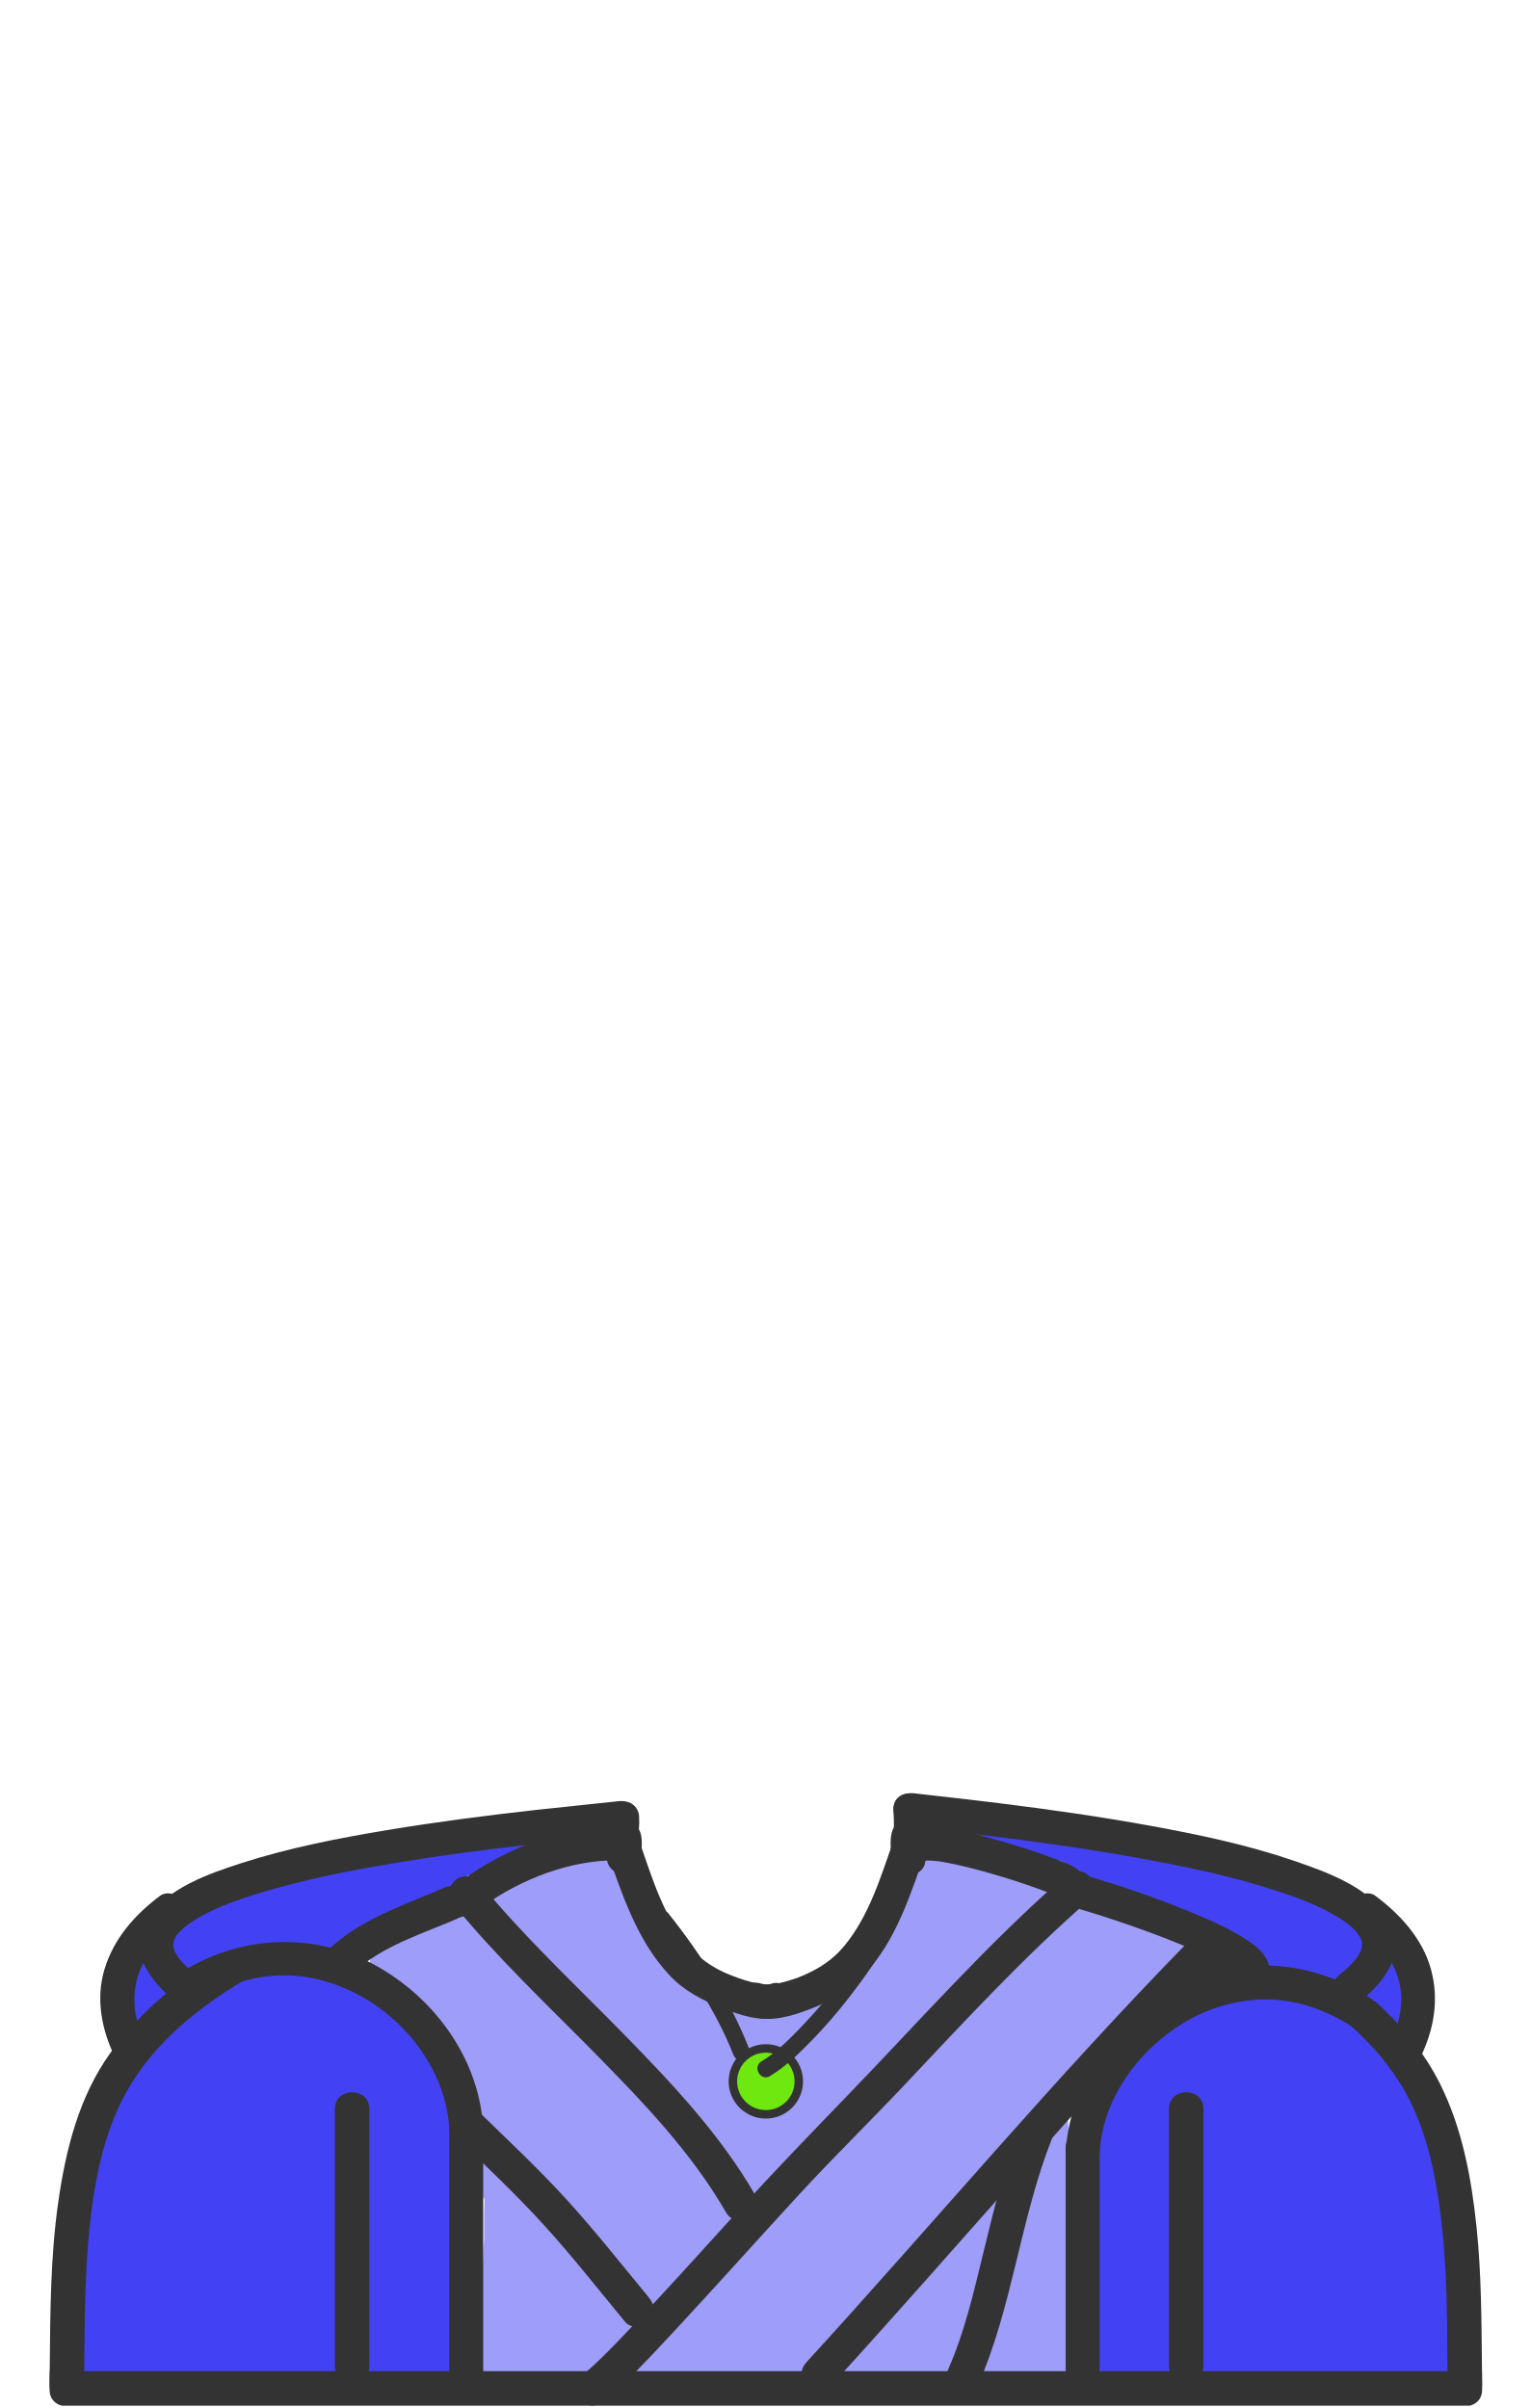
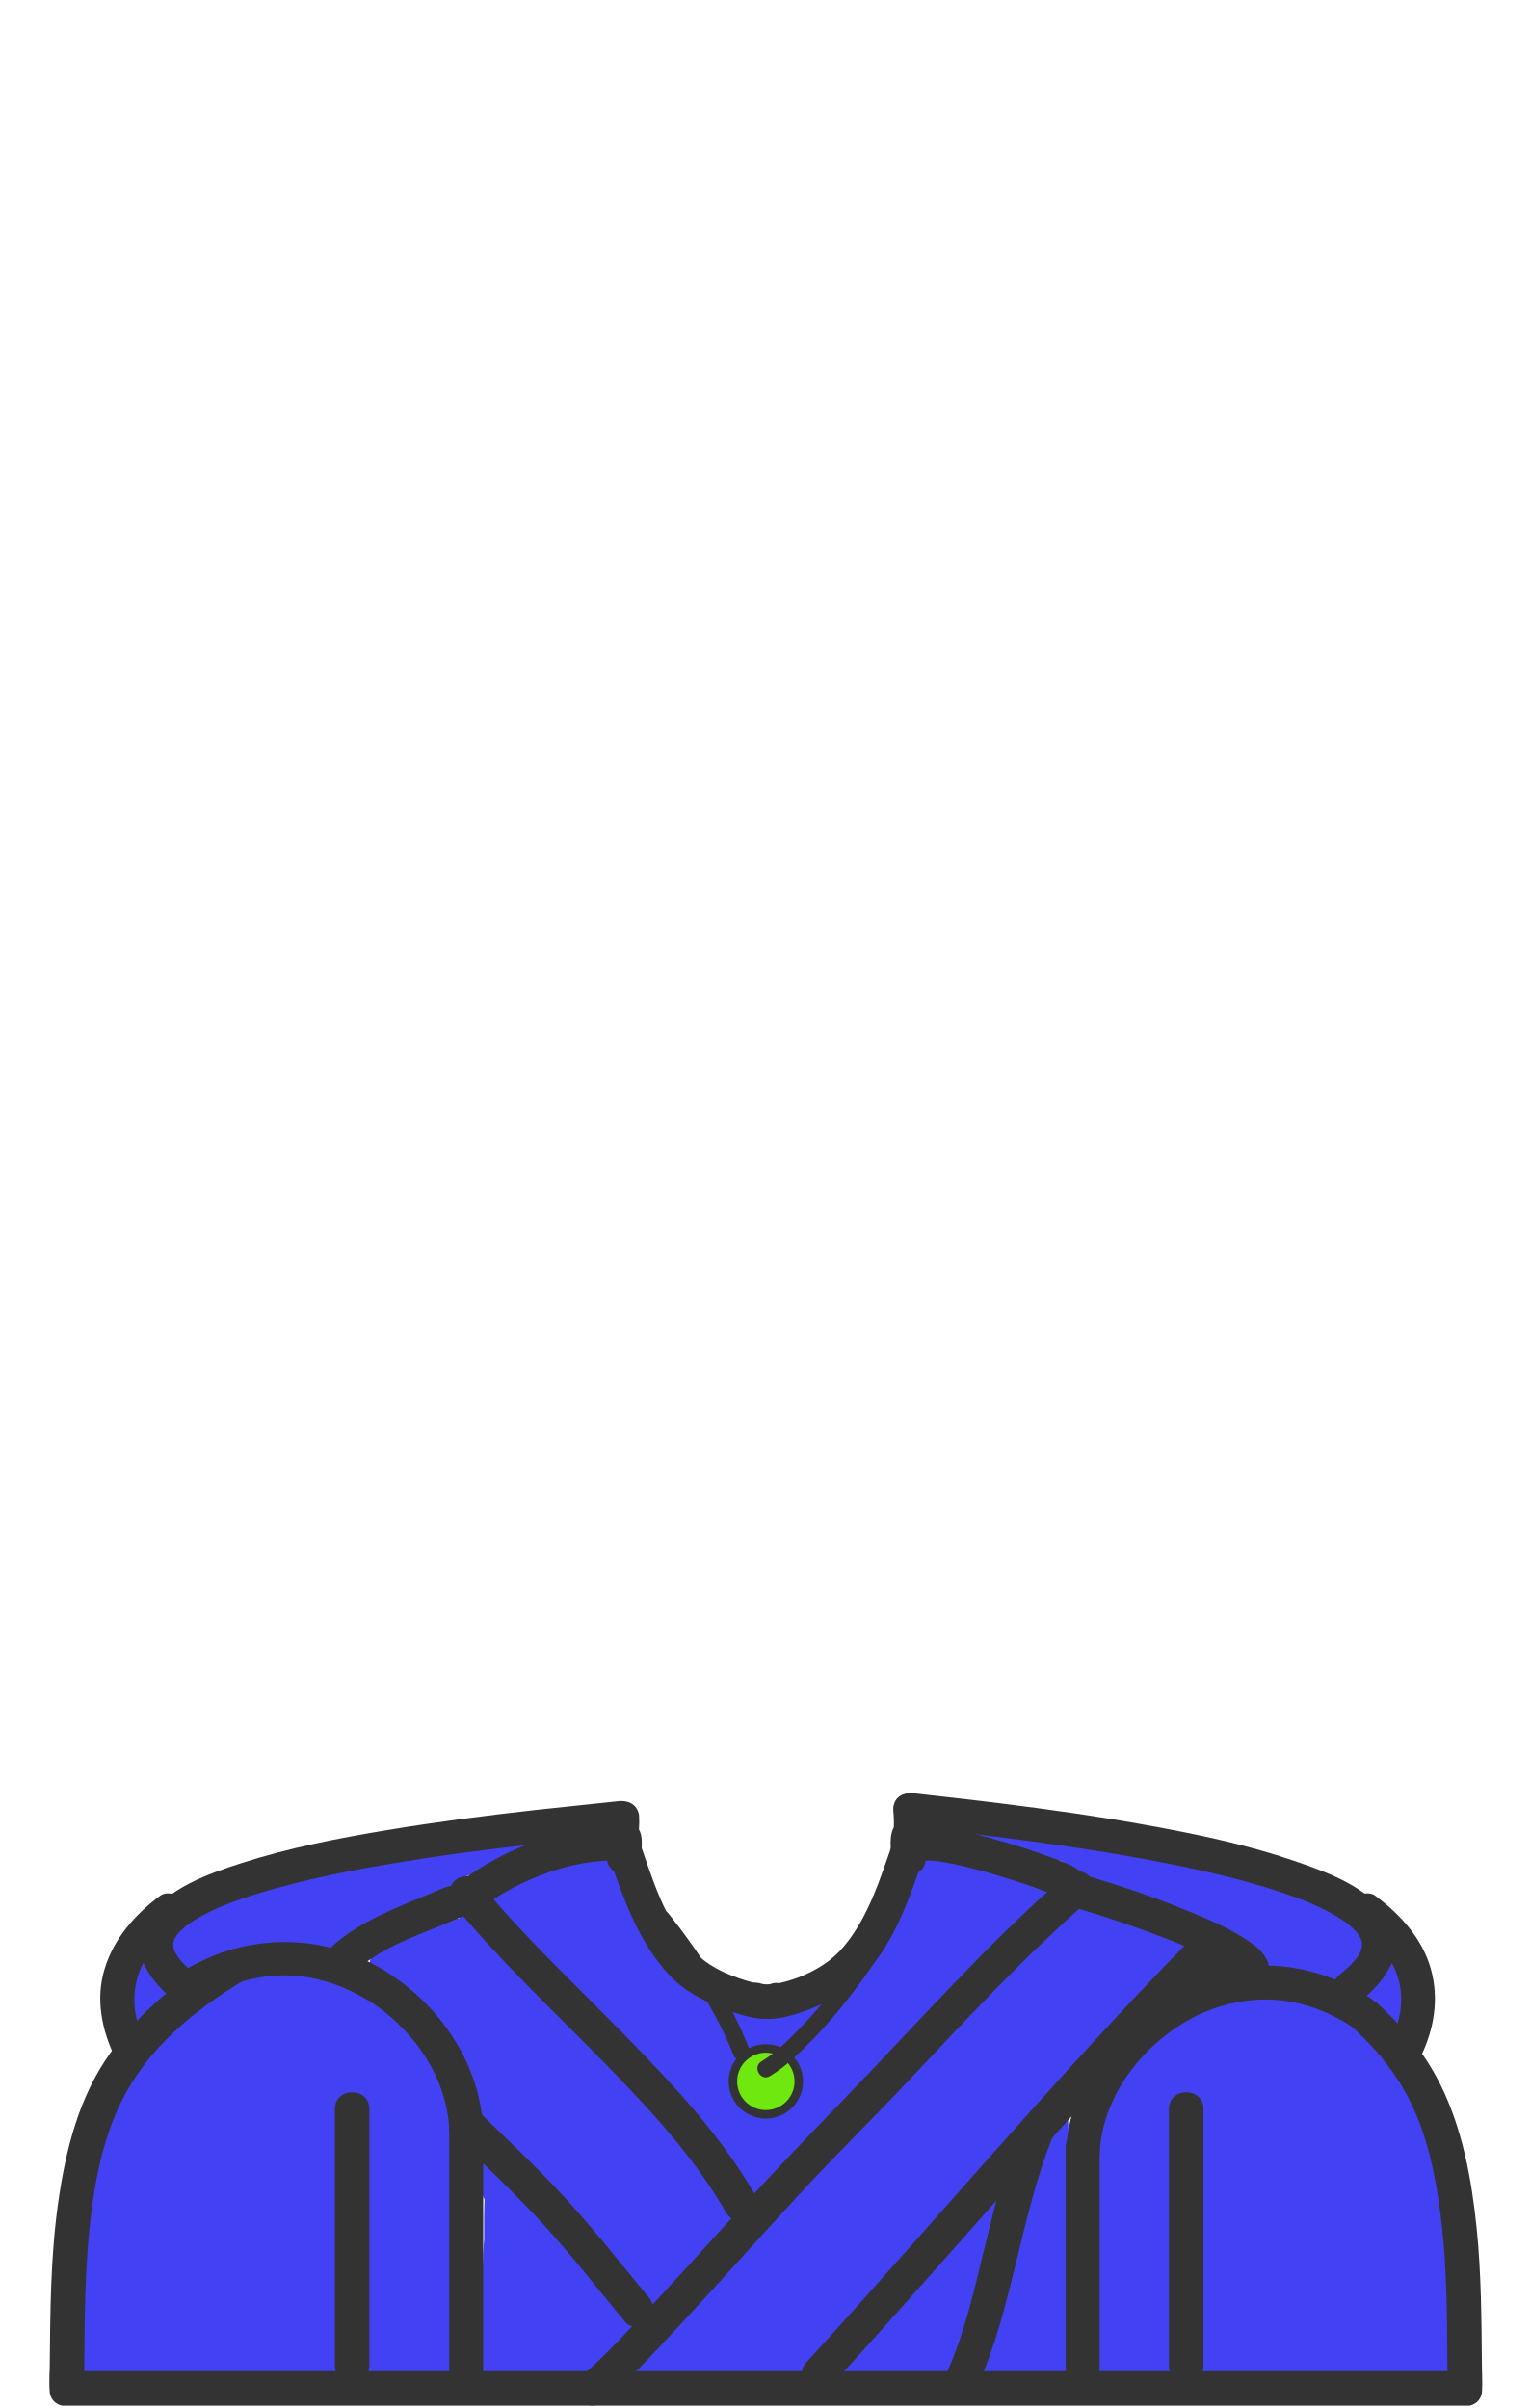
<svg xmlns="http://www.w3.org/2000/svg" width="901" height="1418">
  <g transform="translate(1 1)" fill="none" fill-rule="evenodd">
-     <path d="M727.177 1146.814c-8.388-5.563-19.503-6.301-29.589-6.733-19.257-10.056-36.456-24.519-57.657-30.029-11.75-3.056-22.86-5.607-33.858-10.923-11.557-5.585-22.83-11.168-35.729-12.624-5.258-.593-9.713 4.57-10.12 9.443-.373.014-.748.009-1.12.027-3.493-4.837-10.938-7.183-15.585-1.754-12.613 14.738-27.611 28.669-35.451 46.755-1.331 3.073-1.735 6.283-.544 9.155a211.523 211.523 0 0 0-2.127 4.129c-2.795 2.804-5.594 5.604-8.444 8.358a171.628 171.628 0 0 1-6.758 6.198 8.94 8.94 0 0 0-3.215-.441c-1.314-1.785-3.167-3.146-5.366-3.623-11.857-2.569-25.915 3.394-35.255 12.714-12.672-4.987-25.789-8.533-39.347-6.855a42.673 42.673 0 0 1-3.16-2.361 125.865 125.865 0 0 1-10.327-9.562c-1.995-2.069-2.798-3.001-4-4.778-.264-.394-.51-.8-.737-1.216.513-5.795-3.889-9.735-8.74-10.589-3.208-6.863-6.434-13.68-10.339-20.156-1.681-6.092-3.577-12.11-6.456-17.653.515-1.235.734-2.65.526-4.245a39.973 39.973 0 0 0-.449-2.689l.086-.012c-.642-3.79-.8-7.699-1.354-11.513-.639-4.396-5.706-7.459-9.796-7.459a9.706 9.706 0 0 0-6.415 2.366c-3.844-.188-7.884.716-11.55 1.891-1.814.354-3.483 1.037-5.096 1.852-6.396 2.537-12.538 5.688-18.731 8.667-1.446.695-2.9 1.37-4.363 2.03l-.522.237-.354.144a57.57 57.57 0 0 1-2.346.88c-3.682-4.434-10.455-6.307-14.696-.868a94.685 94.685 0 0 0-1.57 2.07.077.077 0 0 1-.019-.014l-.157.256c-3.188 4.345-5.975 8.869-8.541 13.516a64.683 64.683 0 0 0-2.548 4.788c-2.148 4.171-4.171 8.42-6.185 12.714-5.924-1.108-12.178-1.085-18.073-.75-8.601.49-17.437 1.875-25.191 5.79-3.809 1.923-5.502 6.684-4.811 10.872-1.116 1.252-2.083 2.637-2.814 4.202-2.918 6.259-2.409 13.993 3.203 18.646 3.74 3.101 8.295 4.412 12.938 4.35 9.769 13.54 19.325 27.231 29.537 40.442a510.122 510.122 0 0 0 5.535 7.015c2.027 16.076 4.483 32.092 7.581 48.001 1.719 8.829 3.244 18.537 7.156 26.891-.325 7.715-.286 15.464-.25 23.206-.413 4.901-.713 9.809-.766 14.726-3.851 13.584-4.971 28.218-4.099 41.368.189 2.843 1.386 5.156 3.112 6.84.021 6.295.121 12.593.275 18.896.135 5.534 4.519 10.158 10.159 10.158 5.742 0 9.192-4.246 10.047-9.413.125-.037.246-.088.369-.133.438 2.683 1.967 5.188 4.773 6.804 9.965 5.739 21.207 7.289 32.548 6.431 11.489-.867 22.45-4.484 33.828-5.84 2.237-.262 4.481-.457 6.73-.585a8.76 8.76 0 0 0 2.465 1.019c10.935 2.581 24.374 3.338 36.145.228 2.652.15 5.303.277 7.955.358 15.215 10.04 35.68 4.005 52.327-.38 25.306-1.186 50.394-5.891 75.754-6.529 10.532.977 21.035 1.354 31.443-1.555 2.03 3.944 6.483 6.857 11.729 5.847.491-.095.984-.2 1.479-.308 4.11 2.67 10.238 2.166 13.641-1.514.613.116 1.224.264 1.829.466 4.819 1.617 11.667-1.824 12.497-7.095 6.896-43.838 3.199-88.002 1.04-132.057-.075-1.522-.418-2.86-.952-4.031-.219-7.562-.57-15.12-1.057-22.67 4.928-7.465 9.866-14.914 15.078-22.132 11.578-11.303 23.856-22.296 32.274-36.116 2.094-3.438 1.729-7.922-.579-11.118.117-.122.229-.247.346-.37a11.173 11.173 0 0 0 1.708-2.447c1.869-.323 3.741-.615 5.612-.846 7.063-.869 14.183-1.066 21.302-.909l.098.041c1.723.679 3.534.648 5.237.142 4.585.208 9.163.527 13.718.899 10.782.878 12.886-13.789 5.128-18.933zM370.496 1356.09c-9.731-11.081-19.105-22.464-27.516-34.534a231.06 231.06 0 0 1 9.97 3.659 7.793 7.793 0 0 0 2.271.528c5.835 7.919 11.685 15.826 17.901 23.459a53.821 53.821 0 0 0-2.626 6.888z" fill-opacity=".511" fill="#4242F4" fill-rule="nonzero" />
+     <path d="M727.177 1146.814c-8.388-5.563-19.503-6.301-29.589-6.733-19.257-10.056-36.456-24.519-57.657-30.029-11.75-3.056-22.86-5.607-33.858-10.923-11.557-5.585-22.83-11.168-35.729-12.624-5.258-.593-9.713 4.57-10.12 9.443-.373.014-.748.009-1.12.027-3.493-4.837-10.938-7.183-15.585-1.754-12.613 14.738-27.611 28.669-35.451 46.755-1.331 3.073-1.735 6.283-.544 9.155a211.523 211.523 0 0 0-2.127 4.129c-2.795 2.804-5.594 5.604-8.444 8.358a171.628 171.628 0 0 1-6.758 6.198 8.94 8.94 0 0 0-3.215-.441c-1.314-1.785-3.167-3.146-5.366-3.623-11.857-2.569-25.915 3.394-35.255 12.714-12.672-4.987-25.789-8.533-39.347-6.855a42.673 42.673 0 0 1-3.16-2.361 125.865 125.865 0 0 1-10.327-9.562c-1.995-2.069-2.798-3.001-4-4.778-.264-.394-.51-.8-.737-1.216.513-5.795-3.889-9.735-8.74-10.589-3.208-6.863-6.434-13.68-10.339-20.156-1.681-6.092-3.577-12.11-6.456-17.653.515-1.235.734-2.65.526-4.245a39.973 39.973 0 0 0-.449-2.689l.086-.012c-.642-3.79-.8-7.699-1.354-11.513-.639-4.396-5.706-7.459-9.796-7.459a9.706 9.706 0 0 0-6.415 2.366c-3.844-.188-7.884.716-11.55 1.891-1.814.354-3.483 1.037-5.096 1.852-6.396 2.537-12.538 5.688-18.731 8.667-1.446.695-2.9 1.37-4.363 2.03l-.522.237-.354.144a57.57 57.57 0 0 1-2.346.88c-3.682-4.434-10.455-6.307-14.696-.868a94.685 94.685 0 0 0-1.57 2.07.077.077 0 0 1-.019-.014l-.157.256c-3.188 4.345-5.975 8.869-8.541 13.516a64.683 64.683 0 0 0-2.548 4.788c-2.148 4.171-4.171 8.42-6.185 12.714-5.924-1.108-12.178-1.085-18.073-.75-8.601.49-17.437 1.875-25.191 5.79-3.809 1.923-5.502 6.684-4.811 10.872-1.116 1.252-2.083 2.637-2.814 4.202-2.918 6.259-2.409 13.993 3.203 18.646 3.74 3.101 8.295 4.412 12.938 4.35 9.769 13.54 19.325 27.231 29.537 40.442a510.122 510.122 0 0 0 5.535 7.015c2.027 16.076 4.483 32.092 7.581 48.001 1.719 8.829 3.244 18.537 7.156 26.891-.325 7.715-.286 15.464-.25 23.206-.413 4.901-.713 9.809-.766 14.726-3.851 13.584-4.971 28.218-4.099 41.368.189 2.843 1.386 5.156 3.112 6.84.021 6.295.121 12.593.275 18.896.135 5.534 4.519 10.158 10.159 10.158 5.742 0 9.192-4.246 10.047-9.413.125-.037.246-.088.369-.133.438 2.683 1.967 5.188 4.773 6.804 9.965 5.739 21.207 7.289 32.548 6.431 11.489-.867 22.45-4.484 33.828-5.84 2.237-.262 4.481-.457 6.73-.585a8.76 8.76 0 0 0 2.465 1.019c10.935 2.581 24.374 3.338 36.145.228 2.652.15 5.303.277 7.955.358 15.215 10.04 35.68 4.005 52.327-.38 25.306-1.186 50.394-5.891 75.754-6.529 10.532.977 21.035 1.354 31.443-1.555 2.03 3.944 6.483 6.857 11.729 5.847.491-.095.984-.2 1.479-.308 4.11 2.67 10.238 2.166 13.641-1.514.613.116 1.224.264 1.829.466 4.819 1.617 11.667-1.824 12.497-7.095 6.896-43.838 3.199-88.002 1.04-132.057-.075-1.522-.418-2.86-.952-4.031-.219-7.562-.57-15.12-1.057-22.67 4.928-7.465 9.866-14.914 15.078-22.132 11.578-11.303 23.856-22.296 32.274-36.116 2.094-3.438 1.729-7.922-.579-11.118.117-.122.229-.247.346-.37a11.173 11.173 0 0 0 1.708-2.447c1.869-.323 3.741-.615 5.612-.846 7.063-.869 14.183-1.066 21.302-.909l.098.041c1.723.679 3.534.648 5.237.142 4.585.208 9.163.527 13.718.899 10.782.878 12.886-13.789 5.128-18.933zM370.496 1356.09c-9.731-11.081-19.105-22.464-27.516-34.534a231.06 231.06 0 0 1 9.97 3.659 7.793 7.793 0 0 0 2.271.528c5.835 7.919 11.685 15.826 17.901 23.459a53.821 53.821 0 0 0-2.626 6.888z" fill-opacity="1" fill="#4242F4" fill-rule="nonzero" />
    <path d="M370.962 1068.63c-.583.456-1.172.899-1.763 1.341.608.936 1.199 1.729 1.763 2.292 3.557 3.557 4.37-7.051 0-3.633z" fill="#54361F" fill-rule="nonzero" />
    <path d="M852.048 1376.753c.63-1.152 1.347-2.229 2.035-3.38 2.337-3.908 1.769-7.77-.323-10.602 1.658-22.561-.527-45.03-5.618-67.036 3.241-3.143 4.679-8.694 1.878-12.533a286.046 286.046 0 0 1-3.94-5.546c.523-1.236.752-2.649.587-4.225-1.258-11.877-5.37-22.292-10.999-31.928-1.768-6.559-3.445-13.149-5.618-19.537-1.828-5.368-7.436-7.658-12.25-6.932a37.572 37.572 0 0 0-1.876-1.614 11.856 11.856 0 0 0-2.252-1.413c-3.611-4.293-7.234-8.575-10.72-12.925-.112-.181-.211-.367-.34-.538a54.333 54.333 0 0 0-2.352-2.88 190.848 190.848 0 0 1-4.421-5.924c-1.933-2.706-4.6-4.6-7.695-4.968-7.048-5.023-15.161-8.94-23.155-10.457.041-.37.067-.743.067-1.122-.003-4.454-.181-8.965-.979-13.23a1406.338 1406.338 0 0 0 15.152 7.104c1.704.786 3.48 1.239 5.22 1.272a130.913 130.913 0 0 1 4.438 3.536c2.112 1.759 4.154 3.6 6.12 5.52.206.757.493 1.52.896 2.281 3.05 5.779 7.181 10.949 11.747 15.602 5.727 5.837 17.064 1.574 17.638-5.938 6.193-1.092 10.236-8.445 7.122-15.177a65.191 65.191 0 0 0-.992-2.021c.129-2.533-.64-5.186-2.627-7.484-1.537-1.775-3.271-3.326-5.115-4.742a118.816 118.816 0 0 0-4.366-5.417c-.176-.2-.36-.393-.55-.579.683-4.04-1.413-7.943-4.894-10.492-19.795-14.508-36.489-33.924-60.252-41.851a147.947 147.947 0 0 0-7.771-3.519c-4.226-1.766-8.546-3.264-12.832-4.842a32.302 32.302 0 0 1-5.679 1.116c-11.654 1.234-24.086-2.066-35.177-6.813-6.53 2.864-14.325 2.584-21.098-.993a113.423 113.423 0 0 0-4.495-2.248c-.939-.351-3.873-1.536-4.539-1.764-3.927-1.337-7.895-2.548-11.919-3.56-8.627-2.17-17.427-4.073-26.22-5.443-13.393-2.087-26.313-6.133-39.345-9.745-5.306 3.249-11.992 4.31-18.655 3.079-7.92-1.464-15.413-4.537-23.333-6-2.789-.516-5.293-1.671-7.469-3.274-.905 1.429-1.442 3.092-1.598 4.8-.255.332-.49.672-.7 1.027-2.336 3.99-1.542 6.761 1.433 10.126 1.013 1.456 1.99 2.931 3.204 4.249 3.679 3.992 9.781 3.663 13.765.505 1.162-.734 2.396-1.348 3.626-1.965a8.029 8.029 0 0 0 1.285-.817c11.611 3.435 22.861 8.047 34.51 11.406 2.575 1.516 5.293 2.778 8.188 3.98 2.077.863 4.301.645 6.305-.23 6.102 1.774 12.331 3.034 18.573 4.252a185.471 185.471 0 0 1 14.021 8.011c10.166 6.43 21.994 10.181 33.155 14.467 11.288 4.336 21.963 9.722 33.564 13.3 3.471 1.07 6.96 2.074 10.45 3.072.355.219.719.447 1.073.664 7.444 4.533 15.046 8.791 22.75 12.86-1.356 3.555-.999 7.783 2.116 10.86-.009.845.07 1.69.234 2.519.4 2.004.819 3.996 1.289 5.973-.087-.055-.164-.124-.252-.175-5.089-2.981-10.708-.866-13.898 3.646-.717 1.013-1.445 2.153-2.206 3.322-11.427-4.696-24.087 1.276-33.862 8.503-2.522-3.021-6.75-5.112-10.687-3.626-22.269 8.406-29.199 35.861-33.358 56.88-6.057 30.599-12.386 61.919-6.923 93.101.445 2.548 1.848 4.414 3.709 5.625-4.838 10.18-4.102 22.342-2.887 33.255.79 7.076 2.147 14.016 3.117 20.975-3.715 6.864-.609 14.715 2.504 21.134 3.999 8.249 15.066 5.493 18.131-1.558 3.634.802 7.664-.25 10.154-3.44 4.844 1.05 9.761 1.592 14.34.186.569-.18 1.123-.403 1.658-.668 1.284.668 2.771 1.054 4.445 1.03 7.666-.104 15.179-1.376 22.667-2.793 4.537-.1 9.068-.316 13.566-.781 6.534 6.084 16.241 8.69 24.729 10.322 9.521 1.832 19.506 2.753 29.104 1.016 5.265-.952 8.243-7.076 7.21-11.971 3.65.412 7.325.704 11.01.882 13.594 3.042 27.452 5.032 40.702.932 5.927-1.834 8.848-8.319 6.692-13.654a10.4 10.4 0 0 0-.183-1.056c1.103-2.554 1.092-5.4-.122-8.093.09-.714.176-1.429.269-2.144.042-.301.071-.529.094-.727zM358.5 1068.5c-7.455.14-14.899.013-22.34-.252-1.417.134-2.834.273-4.247.444-.484.059-.846.101-1.124.133-2.796.408-5.589.833-8.381 1.271-8.115 1.271-16.242 2.509-24.409 3.404l-.644.069-.586.102c-1.794.308-3.587.623-5.375.972-2.98.582-5.954 1.201-8.938 1.763-15.222 2.863-30.26 3.89-45.68 4.695-3.508.183-7.026.297-10.528.587-1.164.097-7.038.98-.934-.044-1.708.286-3.551.49-5.202 1.035-7.337 2.421-13.117 4.899-21.112 5.321-3.135.165-6.142-.438-8.887-1.625a199.777 199.777 0 0 0-11.935 7.986c-1.627-1.026-3.503-1.668-5.388-1.76-9.32-.456-22.271 3.679-29.64 11.396-7.135 3.005-13.743 8.256-19.533 13.375-7.017 2.07-13.664 6.888-19.099 11.744-10.655 1.069-19.298 10.269-24.962 20.171-6.558 11.464-13.497 29.613-8.67 42.862l.07-.03c.279.815.596 1.634.954 2.457 4.587 10.542 22.492 2.945 18.567-7.828-.638-1.753-.719-3.915-.498-6.123.062.006.122.016.184.02 9.133.612 15.945-5.412 20.921-13.334 1.671-.703 3.3-1.52 4.88-2.441-2.886 4.831-5.064 10.009-5.494 15.616-11.161 11.452-20.654 24.594-31.555 36.32-.26.279-.499.564-.722.854-1.385.467-2.749 1.284-4.02 2.533-4.468 4.396-7.787 9.777-10.459 15.54-2.779 1.18-5.06 3.489-5.698 6.552-4.219 20.276-13.342 39.167-16.931 59.6-.351 1.994-.254 3.991.283 5.8-1.525 4.914-2.685 9.962-3.355 15.187-.566 4.403 3.519 8.713 7.458 9.796.794.218 1.557.327 2.297.36-.735 6.348-1.316 12.708-1.366 19.108-.028 3.551.111 7.439.75 11.222a9.044 9.044 0 0 0-1.012 4.213c.077 12.487 1.507 24.966 3.75 37.24.802 4.392 5.581 7.459 9.796 7.459 6.008 0 9.538-4.657 10.159-10.158.061-.537.107-1.074.156-1.608a10.148 10.148 0 0 0 4.599-4.273c.174-.1.34-.21.508-.319 2.227 3.512 5.102 6.563 8.596 7.868 4.139 2.608 9.936 3.501 14.432 3.927 22.103 2.084 43.801-3.389 65.849-3.563 3.604-.028 6.209-1.583 7.828-3.814.105.02.201.049.307.064 20.919 3.198 42.787 1.027 62.985 8.127 2.782.978 5.257.676 7.257-.415 5.954 2.921 14.875.103 15.071-8.456 4.956 1.057 10.516-1.233 11.841-7.027a98.61 98.61 0 0 0 1.183-6.181c1.59-1.797 2.573-4.139 2.567-6.679-.035-13.211-.742-26.396-1.395-39.583 1.981-1.715 3.347-4.143 3.426-7.148.54-20.467-2.669-40.656-4.741-60.955-.354-3.459-1.92-6.579-4.515-8.422-.234-1.99-.471-3.98-.71-5.97.316-.245.621-.5.895-.773 6.692-6.697 3.128-20.387 1.258-28.631-2.129-9.387-5.982-18.535-10.729-26.886-8.271-14.551-21.485-27.824-37.721-32.906-8.987-5.402-18.765-9.391-29.072-10.19-2.259-.176-4.552.77-6.353 2.244l-1.101-.498c10.021-7.243 18.632-17.139 28.416-24.243 3.406-2.473 7.004-4.669 10.823-6.444 3.477-1.616 11.327-.711 16.233-1.484 5.325-.84 9.519-3.196 13.213-7.098.985-1.04 1.892-2.145 2.878-3.182-.282.351.102.13.343-.096.707-.05 1.764-.186 1.919-.175 6.481.383 9.73-4.403 9.787-9.427a58.466 58.466 0 0 1 2.159-1.643 824.207 824.207 0 0 1 17.92-7.409c5.215-.973 10.527-1.429 15.765-2.307 8.345-1.399 16.24-5.213 24.042-8.319 3.805-1.517 7.952-3.209 12.178-4.227 5.438.321 10.879.583 16.345-.557 4.09-.855 6.469-4.166 7.113-7.839.317-.242.956-.747 1.132-.872 2.247-1.573 4.476-3.119 6.665-4.752-.632-.973-1.285-2.103-1.951-3.307a23.97 23.97 0 0 1-8.746 1.836z" fill="#4242F4" fill-rule="nonzero" />
    <circle stroke="#333" stroke-width="5" fill="#6EE80F" fill-rule="nonzero" cx="449.841" cy="1224.663" r="19.397" />
    <path d="M452.314 1221.534c9.372-5.669 17.445-13.632 25.024-21.448 10.226-10.548 19.591-21.947 28.267-33.796 8.179-11.17 15.779-23 21.296-35.731 3.834-8.848 7.591-19.569 4.587-29.221-1.909-6.137-11.564-3.517-9.643 2.658 2.383 7.656-1.537 17.098-4.787 24.232-5.507 12.092-12.98 23.308-20.81 34-7.933 10.834-16.676 21.108-25.981 30.786-6.953 7.231-14.362 14.66-23 19.885-5.508 3.332-.485 11.982 5.047 8.635zm-11.924-15.129c-11.24-28.979-28.632-56.572-48.017-80.768-4.033-5.033-11.061 2.091-7.071 7.07 9.302 11.61 17.526 24.089 25.214 36.813 7.633 12.634 14.884 25.759 20.231 39.543 2.306 5.946 11.978 3.363 9.643-2.658zm431.007 185.861c-.255-27.135-.337-54.289-3.12-81.313-2.985-28.994-8.422-58.709-21.597-84.949-9.422-18.77-22.726-34.701-38.18-48.486-6.442 3.634-13.339 6.988-20.337 9.24 13.384 11.003 25.295 23.606 34.702 38.444 15.148 23.872 21.091 52.612 24.484 80.326 3.516 28.75 3.495 57.794 3.729 86.737.03 3.615.07 7.232.11 10.839.072 5.323 3.455 8.482 7.459 9.478 1.848.468 3.818.458 5.646 0 3.973-.995 7.274-4.154 7.213-9.478-.038-3.616-.079-7.223-.109-10.838z" fill="#333" fill-rule="nonzero" />
    <path d="M871.508 1406.152c.062 5.324-3.24 8.482-7.213 9.479H35.389c-3.972-.996-7.274-4.154-7.213-9.479.041-3.606.081-7.224.112-10.84h843.11c.029 3.617.07 7.224.11 10.84z" fill="#333" fill-rule="nonzero" />
    <path d="M687.147 1240.899v151.009c0 13.103 20.318 13.103 20.318 0v-2.01c0-13.104-20.318-13.104-20.318 0v2.01c0 13.103 20.318 13.103 20.318 0v-151.009c.001-13.102-20.318-13.102-20.318 0zm-491.014 0v151.009c0 13.103 20.318 13.103 20.318 0v-2.01c0-13.104-20.318-13.104-20.318 0v2.01c0 13.103 20.318 13.103 20.318 0v-151.009c0-13.102-20.318-13.102-20.318 0zm-75.256-85.88c-21.755 14.394-41.527 31.446-56.952 52.954-18.418 25.682-26.19 56.757-30.609 87.621-4.591 32.04-4.724 64.376-5.028 96.672-.031 3.615-.071 7.232-.112 10.839-.061 5.323 3.241 8.482 7.213 9.478 1.828.458 3.799.468 5.648 0 4.002-.995 7.385-4.154 7.457-9.478.041-3.616.082-7.224.111-10.839.244-27.135.335-54.289 3.119-81.313 2.794-27.155 8.137-55.601 21.496-79.697 16.91-30.539 44.909-52.079 74.937-69.372-9.176-1.774-18.362-3.955-27.28-6.865zM626.002 1103.723c-45.902 40.037-86.063 85.765-128.315 129.485-21.89 22.649-43.663 45.214-64.864 68.531-19.432 21.372-38.771 42.834-58.547 63.889-7.333 7.808-14.716 15.586-22.41 23.042-2.441 2.364-4.922 4.697-7.54 6.867-1.995 1.652 1.112-.82.358-.258-.376.281-.764.545-1.158.799-2.06 1.324 2.622-.664 3.079-.606-5.422-.686-10 5.067-10 10 0 5.969 4.593 9.316 10 10 7.621.964 16.012-9.342 20.773-13.995 10.28-10.047 20.067-20.606 29.843-31.141 24.409-26.303 48.297-53.083 72.604-79.479 20.088-21.814 41.289-42.529 61.638-64.1 35.215-37.329 69.953-75.114 108.681-108.892 4.11-3.585 3.656-10.486 0-14.143-4.048-4.048-10.038-3.578-14.142.001z" fill="#333" fill-rule="nonzero" />
    <path d="M266.393 1120.913c25.639 31.306 55.244 59.136 83.579 87.938 28.045 28.507 56.302 58.027 76.376 92.89 6.432 11.171 23.717 1.103 17.27-10.094-20.345-35.332-48.79-65.554-77.143-94.532-29.044-29.684-59.585-58.163-85.939-90.344-3.458-4.223-10.576-3.566-14.143 0-4.138 4.138-3.451 9.929 0 14.142zm432.749 20.904c-78.308 79.915-150.052 165.845-225.518 248.374-8.683 9.496 5.422 23.68 14.143 14.143 75.466-82.529 147.209-168.46 225.518-248.374 9.028-9.215-5.105-23.366-14.143-14.143z" fill="#333" fill-rule="nonzero" />
    <path d="M599.05 1252.894c-9.287 23.451-15.158 48.039-21.127 72.49-5.618 23.015-10.967 46.586-20.531 68.355-2.192 4.99-1.513 10.694 3.588 13.682 4.291 2.514 11.488 1.405 13.682-3.588 20.491-46.641 24.955-98.352 43.674-145.623 2.01-5.075-2.158-10.974-6.984-12.301-5.689-1.564-10.297 1.921-12.302 6.985zm-332.657 3.458c17.71 17.294 35.838 34.294 52.526 52.596 16.782 18.406 32.194 38.094 48.043 57.292 3.475 4.208 10.564 3.577 14.143 0 4.126-4.127 3.467-9.943 0-14.143-15.854-19.202-31.295-38.85-48.044-57.291-16.649-18.332-34.82-35.307-52.525-52.597-9.23-9.012-23.383 5.119-14.143 14.143z" fill="#333" fill-rule="nonzero" />
    <path d="M283.464 1398.787V1249.28c0-12.897-20-12.897-20 0v149.507c0 12.898 20 12.898 20 0z" fill="#333" fill-rule="nonzero" />
    <path d="M283.464 1252.511c-2.041-39.425-26.73-74.567-60.228-94.349-37.394-22.082-83.281-20.406-119.385 3.426-10.71 7.07-.704 24.397 10.095 17.27 15.436-10.189 32.641-16.371 51.23-16.631 16.886-.236 33.374 4.813 47.966 13.205 27.554 15.846 48.695 45.638 50.323 77.079.663 12.831 20.666 12.895 19.999 0zm362.895 149.225v-138.233c0-12.897-20-12.897-20 0v138.233c0 12.898 20 12.898 20 0z" fill="#333" fill-rule="nonzero" />
    <path d="M646.359 1266.734c1.643-31.715 22.857-60.86 50.323-77.08 14.146-8.354 30.232-12.976 46.613-13.204 18.97-.266 36.892 6.273 52.583 16.631 10.799 7.128 20.805-10.199 10.094-17.27-18.289-12.073-39.356-19.055-61.324-19.361-20.336-.285-40.529 5.853-58.06 15.935-33.604 19.325-58.205 55.26-60.229 94.35-.668 12.895 19.336 12.829 20-.001zm-283.715-207.005c4.78-.646.593-.093-.592.045-1.456.17-2.914.328-4.372.484-3.757.404-7.516.787-11.275 1.174-10.643 1.095-21.284 2.205-31.918 3.391-29.258 3.262-58.476 7.041-87.521 11.859-28.838 4.783-57.766 10.436-85.634 19.392-19.638 6.311-43.276 14.552-55.499 32.372-13.264 19.34 2.86 38.777 18.018 50.412 4.336 3.328 11.187.672 13.682-3.588 3.017-5.149.728-10.369-3.587-13.682 2.133 1.638-1.289-1.076-1.831-1.534a74.858 74.858 0 0 1-2.911-2.607 53.79 53.79 0 0 1-5.099-5.498c2.147 2.666-.062-.162-.519-.852a31.051 31.051 0 0 1-1.427-2.419c-.21-.392-.402-.792-.592-1.193-.769-1.615.983 2.451.342.814a21.213 21.213 0 0 1-.833-2.711c-.649-2.667-.042.221-.062.004a17.09 17.09 0 0 1-.039-2.229c.105-2.851-.462 2.321-.041.108.162-.849.414-1.679.696-2.494.728-2.104-1.238 2.516.054-.051.356-.706.768-1.383 1.194-2.049.22-.343.457-.676.692-1.009 1.002-1.414-1.642 2.063-.544.693a33.303 33.303 0 0 1 2.044-2.286c1.318-1.367 2.76-2.611 4.241-3.798-2.76 2.212.18-.102.86-.581a73.203 73.203 0 0 1 3.17-2.094c4.296-2.705 8.856-4.98 13.479-7.068.669-.302 4.688-2.007 1.938-.858a194.105 194.105 0 0 1 3.883-1.562 234.036 234.036 0 0 1 8.929-3.265c6.234-2.153 12.554-4.055 18.906-5.829 28.908-8.077 58.603-13.347 88.247-17.869 16.011-2.442 26.59-3.848 42.108-5.76 12.562-1.547 25.14-2.961 37.726-4.302 13.133-1.398 26.313-2.508 39.403-4.276 5.413-.731 8.282-7.586 6.984-12.301-1.589-5.776-6.903-7.713-12.3-6.983z" fill="#333" fill-rule="nonzero" />
    <path d="M93.185 1115.413c-14.907 11.168-27.139 25.057-32.65 43.157-5.301 17.41-1.71 35.74 6.095 51.744 2.388 4.897 9.249 6.185 13.682 3.588 4.961-2.906 5.977-8.782 3.587-13.682-5.591-11.464-7.52-23.959-4.079-36.333 3.543-12.745 13.074-23.426 23.459-31.205 4.353-3.262 6.58-8.574 3.587-13.682-2.518-4.3-9.308-6.863-13.681-3.587zm439.113-41.039c17.201 2.33 34.499 3.969 51.729 6.08 6.435.789 12.866 1.608 19.294 2.457l2.44.324c2.768.369-2.154-.291.632.085 5.38.727 10.756 1.48 16.128 2.258 15.015 2.171 29.998 4.561 44.932 7.23 28.944 5.177 57.947 11.248 85.886 20.533 5.892 1.958 11.721 4.108 17.452 6.498-2.688-1.12 1.371.616 2.037.915 1.213.544 2.416 1.11 3.615 1.685a126.192 126.192 0 0 1 7.234 3.768 91.403 91.403 0 0 1 5.895 3.62 75.834 75.834 0 0 1 2.646 1.863c.551.404 2.099 1.645-.377-.303.526.414 1.04.845 1.551 1.277a43.43 43.43 0 0 1 4.054 3.926c.598.657 2.608 3.306.368.333.58.77 1.104 1.579 1.599 2.406.34.566.642 1.155.931 1.749 1.039 2.125-.917-2.458-.13-.257.211.591.376 1.197.527 1.806.661 2.654.029-.403.061-.088.119 1.207-.328 5.588.23 1.484-.199 1.463-.615 2.888-1.124 4.271-.353.959 1.184-2.493-.042-.006-.346.686-.72 1.359-1.118 2.016-.417.7-.877 1.375-1.343 2.043-1.372 1.964 1.4-1.621-.704.881-1.395 1.656-2.927 3.191-4.503 4.673a71.543 71.543 0 0 1-2.437 2.168c-.539.464-3.957 3.168-1.808 1.519-4.315 3.313-6.604 8.532-3.588 13.682 2.495 4.26 9.346 6.916 13.682 3.588 15.585-11.964 30.68-30.911 17.991-50.659-11.643-18.122-35.847-26.754-55.164-33.393-27.692-9.516-56.601-15.544-85.36-20.787-29.111-5.307-58.43-9.449-87.79-13.107-10.97-1.366-21.951-2.641-32.937-3.88-3.959-.446-7.919-.887-11.877-1.339a731.44 731.44 0 0 1-4.429-.516c-1.212-.146-5.7-.743-.867-.088-5.397-.731-10.712 1.208-12.301 6.984-1.297 4.716 1.572 11.569 6.985 12.301z" fill="#333" fill-rule="nonzero" />
    <path d="M798.62 1132.683c10.577 7.925 19.564 18.416 23.458 31.205 3.706 12.171 1.409 25.079-4.079 36.333-2.39 4.899-1.374 10.775 3.588 13.682 4.434 2.597 11.293 1.31 13.682-3.588 7.949-16.3 11.018-34.04 6.096-51.744-5.019-18.049-18.004-32.185-32.65-43.157-4.373-3.276-11.162-.713-13.682 3.588-2.993 5.106-.766 10.419 3.587 13.681zm-592.345 28.789c17.211-16.813 42.475-23.983 64.009-33.485 4.989-2.201 6.104-9.385 3.587-13.682-2.984-5.095-8.695-5.788-13.682-3.588-22.984 10.143-49.368 18.355-68.057 36.612-9.237 9.025 4.915 23.156 14.143 14.143z" fill="#333" fill-rule="nonzero" />
    <path d="M279.263 1124.721c21.214-16.66 50.159-28.848 77.248-30.089 12.842-.588 12.899-20.591 0-20-32.828 1.504-65.757 15.817-91.39 35.946-4.294 3.373-3.507 10.635 0 14.143 4.197 4.196 9.859 3.363 14.142 0zm245.693-59.99c.183 3.957.426 7.948.184 11.908-.11 1.15-.048.715.188-1.306l-.071.3a8.732 8.732 0 0 1 2.236-3.751c-4.787 5.399 10.729-8.438 1.375-1.215-7.174 5.541-5.578 14.518-5.097 22.611.762 12.814 20.767 12.889 20 0-.231-3.896-.525-7.822-.365-11.728.091-1.146.018-.7-.221 1.339-.148.984-2.811 3.956-4.134 4.979-1.078.832-3.004 1.25-2.015.851 2.93-1.18 2.035-.694 4.506-2.622 5.531-4.316 3.684-15.511 3.413-21.366-.593-12.84-20.596-12.898-19.999 0z" fill="#333" fill-rule="nonzero" />
    <path d="M525.145 1082.492c-7.643 21.576-14.504 44.998-29.502 62.838-6.538 7.777-14.153 12.689-23.352 16.769-4.698 2.084-9.818 3.624-14.852 4.797-2.571.599-3.217.667-5.415.801-1.025.063-2.05.021-3.073-.029 1.982.098-1.189-.353-1.72-.532-12.245-4.164-17.457 15.158-5.316 19.285 11.001 3.74 24.167-.522 34.492-4.548 11.552-4.504 21.808-10.296 30.521-19.238 19.735-20.256 28.294-48.83 37.501-74.825 1.821-5.142-2.015-10.934-6.984-12.301-5.541-1.526-10.482 1.849-12.3 6.983zm-169.843-10.229c-.317 6.697-1.952 16.136 4.975 20.214 4.66 2.744 11.81 1.082 14.058-4.124.46-1.066.914-2.098 1.305-3.179.056-.156.114-.312.174-.466-.597 1.547-.906 2.72-2.265 3.859l-4.413 2.571.042-.01-7.706-1.008.04.021-3.588-3.587c-.818-2.328-1.121-3.031-.91-2.111-.265-2.359-.364-3.025-.295-1.998.043.718.016 1.441.002 2.159-.054 2.747-.238 5.494-.404 8.236-.33 5.446 4.798 10 10 10 5.701 0 9.67-4.562 10-10 .387-6.39 2.273-16.271-4.75-19.989-4.707-2.492-11.631-1.286-13.976 4.014-.463 1.048-.91 2.084-1.297 3.155-.058.161-.117.32-.178.479.958-2.501 1.131-3.246 4.209-5.297l5.047-1.365-.048.004 5.047 1.366a.535.535 0 0 0-.045-.027l3.587 3.588c.839 2.309 1.136 3.005.89 2.091.276 2.344.367 3.002.271 1.973-.065-.732-.053-1.475-.053-2.21-.001-2.787.149-5.576.281-8.359.258-5.449-4.744-10-10-10-5.647 0-9.742 4.556-10 10z" fill="#333" fill-rule="nonzero" />
    <path d="M355.659 1087.371c9.313 26.288 18.009 54.038 37.501 74.825 8.711 9.29 19.52 14.778 31.195 19.408 9.942 3.941 23.501 8.571 34.127 4.815 5.135-1.814 8.508-6.763 6.984-12.301-1.367-4.973-7.158-8.802-12.301-6.984-.729.258-1.436.444-2.193.598 2.426-.491-.423-.118-.868-.116-2.714.012-2.439-.087-4.766-.529-5.361-1.021-10.583-2.814-15.666-4.769-8.844-3.4-16.695-8.213-23.339-15.299-16.496-17.592-23.529-42.78-31.389-64.965-1.818-5.133-6.759-8.509-12.301-6.984-4.969 1.368-8.806 7.159-6.984 12.301zm188.22 7.421c2.801-.843-2.181.023.497-.135 1.234-.072 2.477-.008 3.709.065.732.043 5.196.572 2.661.222 2.076.287 4.14.661 6.198 1.052 8.851 1.675 17.581 4.014 26.232 6.501a417.345 417.345 0 0 1 25.646 8.262c1.688.606 3.369 1.234 5.045 1.875.858.328 5.87 2.396 3.242 1.271 1.964.841 3.97 1.717 5.753 2.906 10.763 7.181 20.765-10.15 10.094-17.27-5.081-3.391-11.377-5.328-17.066-7.432-9.006-3.328-18.178-6.223-27.396-8.899-9.25-2.685-18.604-5.109-28.082-6.846-6.837-1.252-14.972-2.929-21.85-.858-12.317 3.708-7.065 23.013 5.317 19.286z" fill="#333" fill-rule="nonzero" />
    <path d="M634.733 1123.237c18.431 5.497 36.675 11.748 54.548 18.854 8.709 3.463 17.567 7.361 26.076 12.011 1.673.914 3.313 1.885 4.935 2.886.742.459 1.47.94 2.196 1.424.396.264 3.27 2.391 1.188.772 1.072.84 2.087 1.75 3.038 2.724.478.484 1.75 2.166-.083-.268.398.528.717 1.107 1.007 1.7 2.397 4.893 9.242 6.188 13.682 3.588 4.955-2.902 5.986-8.787 3.588-13.682-3.294-6.722-10.696-11.3-16.902-14.966-9.481-5.601-19.755-9.888-29.919-14.065-18.938-7.784-38.417-14.413-58.036-20.264-12.392-3.694-17.647 15.61-5.318 19.286z" fill="#333" fill-rule="nonzero" />
    <path d="M717.5 1150.5c-.359 0-.704.021-1.044.051-1.448-.962-3.261-1.551-5.456-1.551-12.897 0-12.897 20 0 20 .359 0 .704-.021 1.044-.051 1.448.962 3.261 1.551 5.456 1.551 12.897 0 12.897-20 0-20z" fill="#333" fill-rule="nonzero" />
    <path d="M0 0h899v1416H0z" />
  </g>
</svg>
